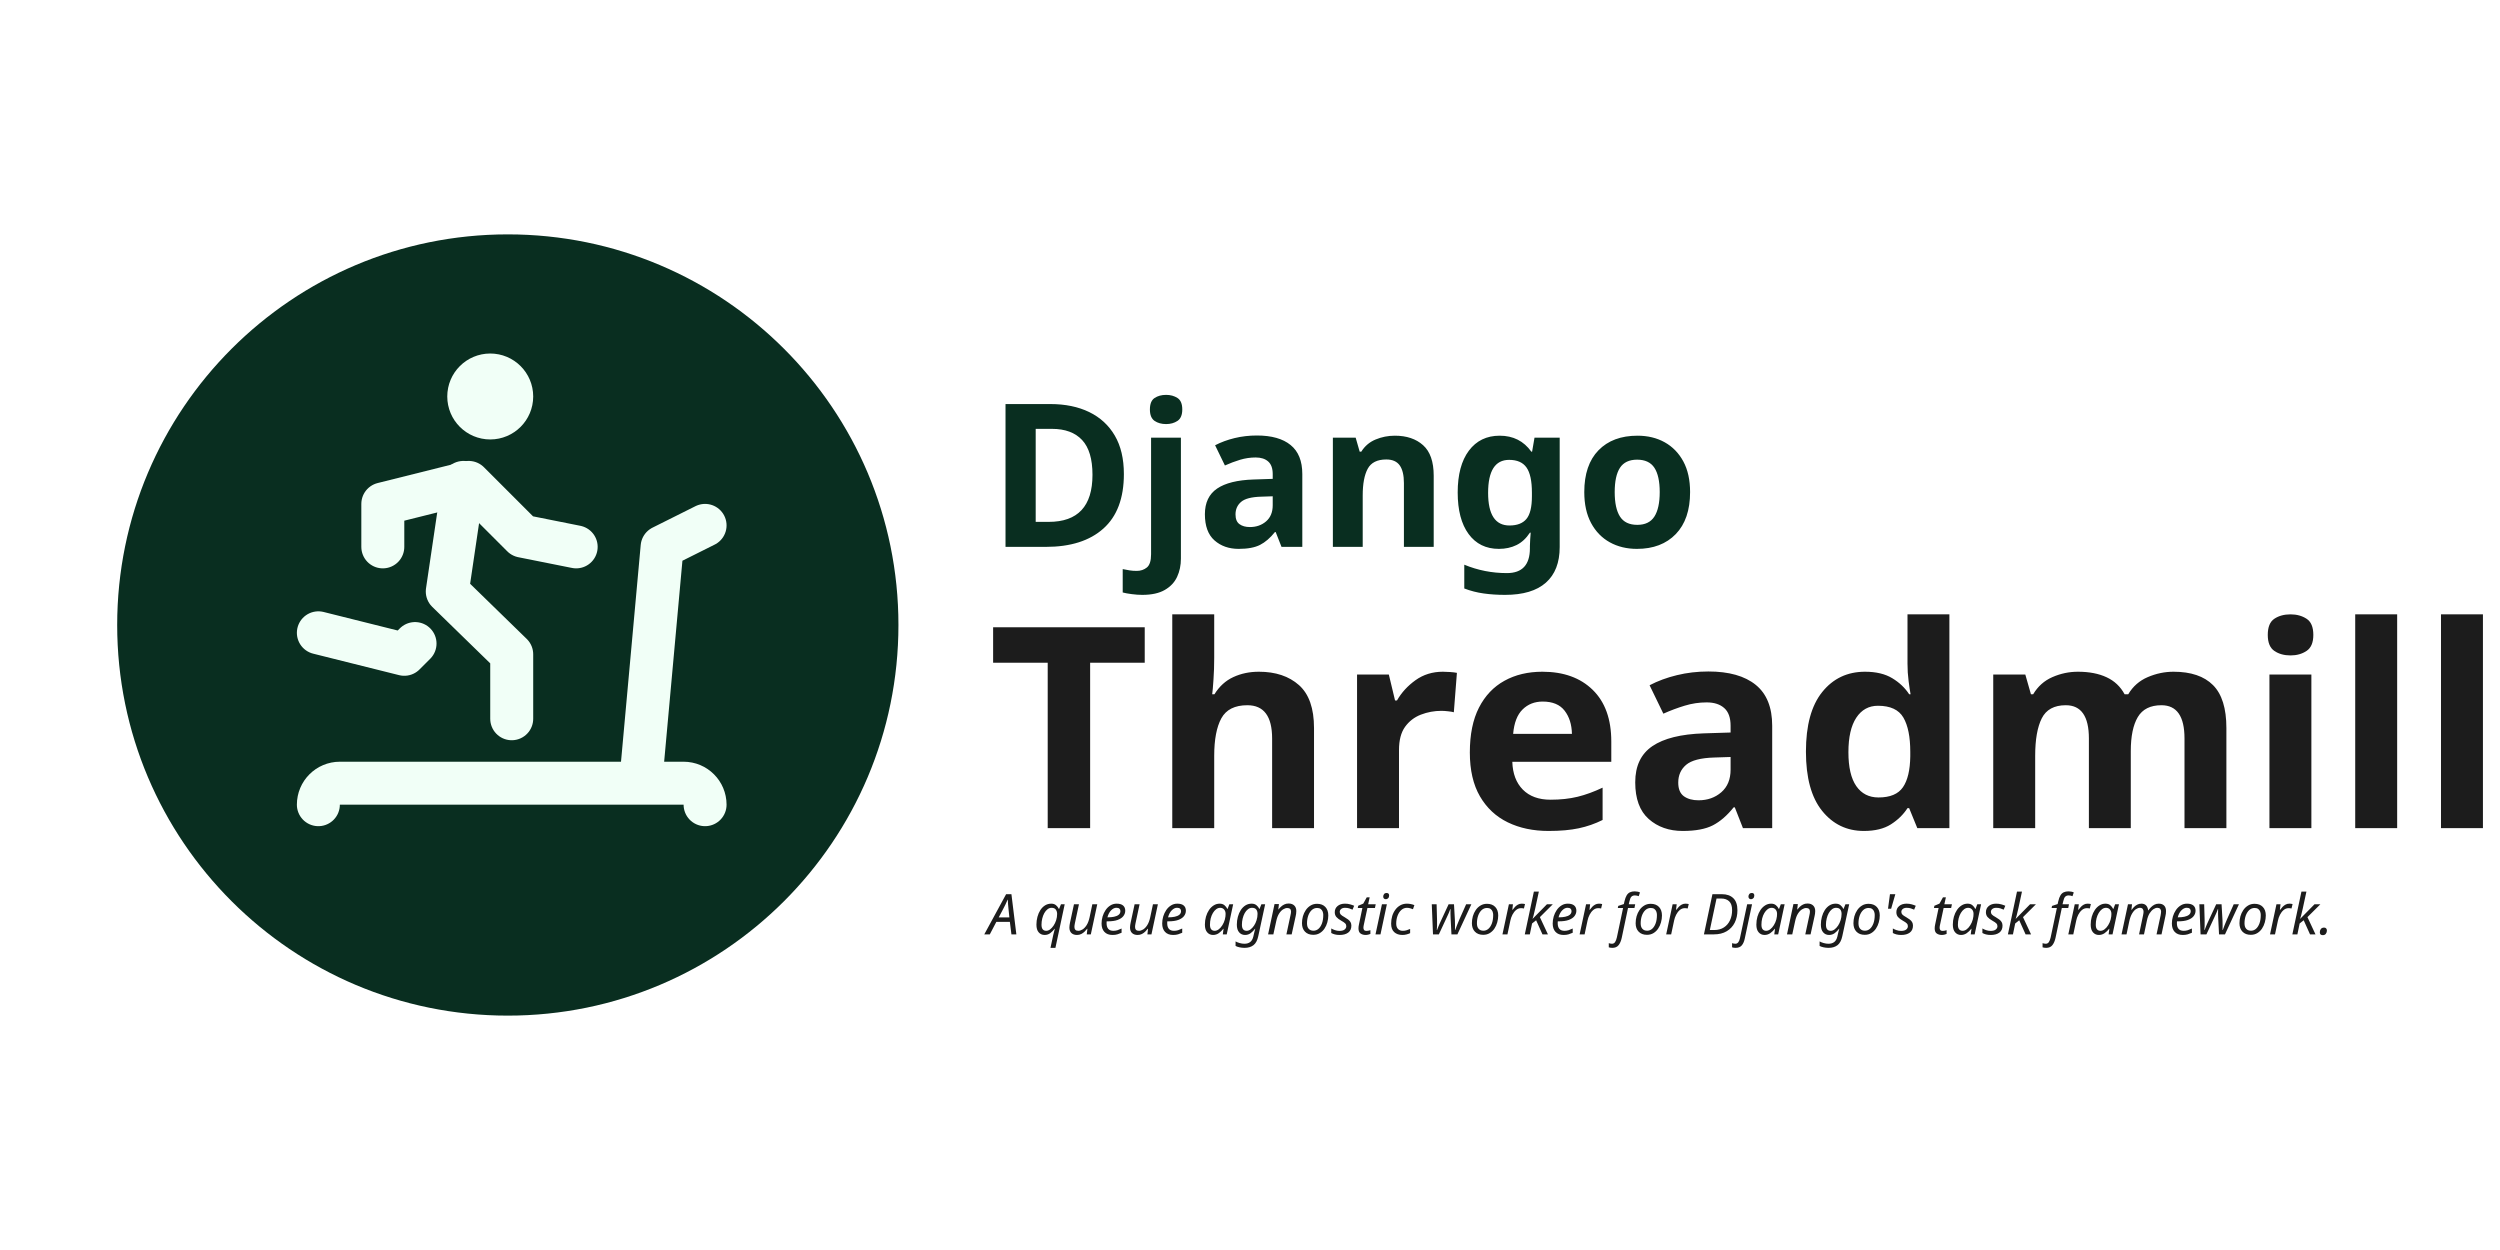
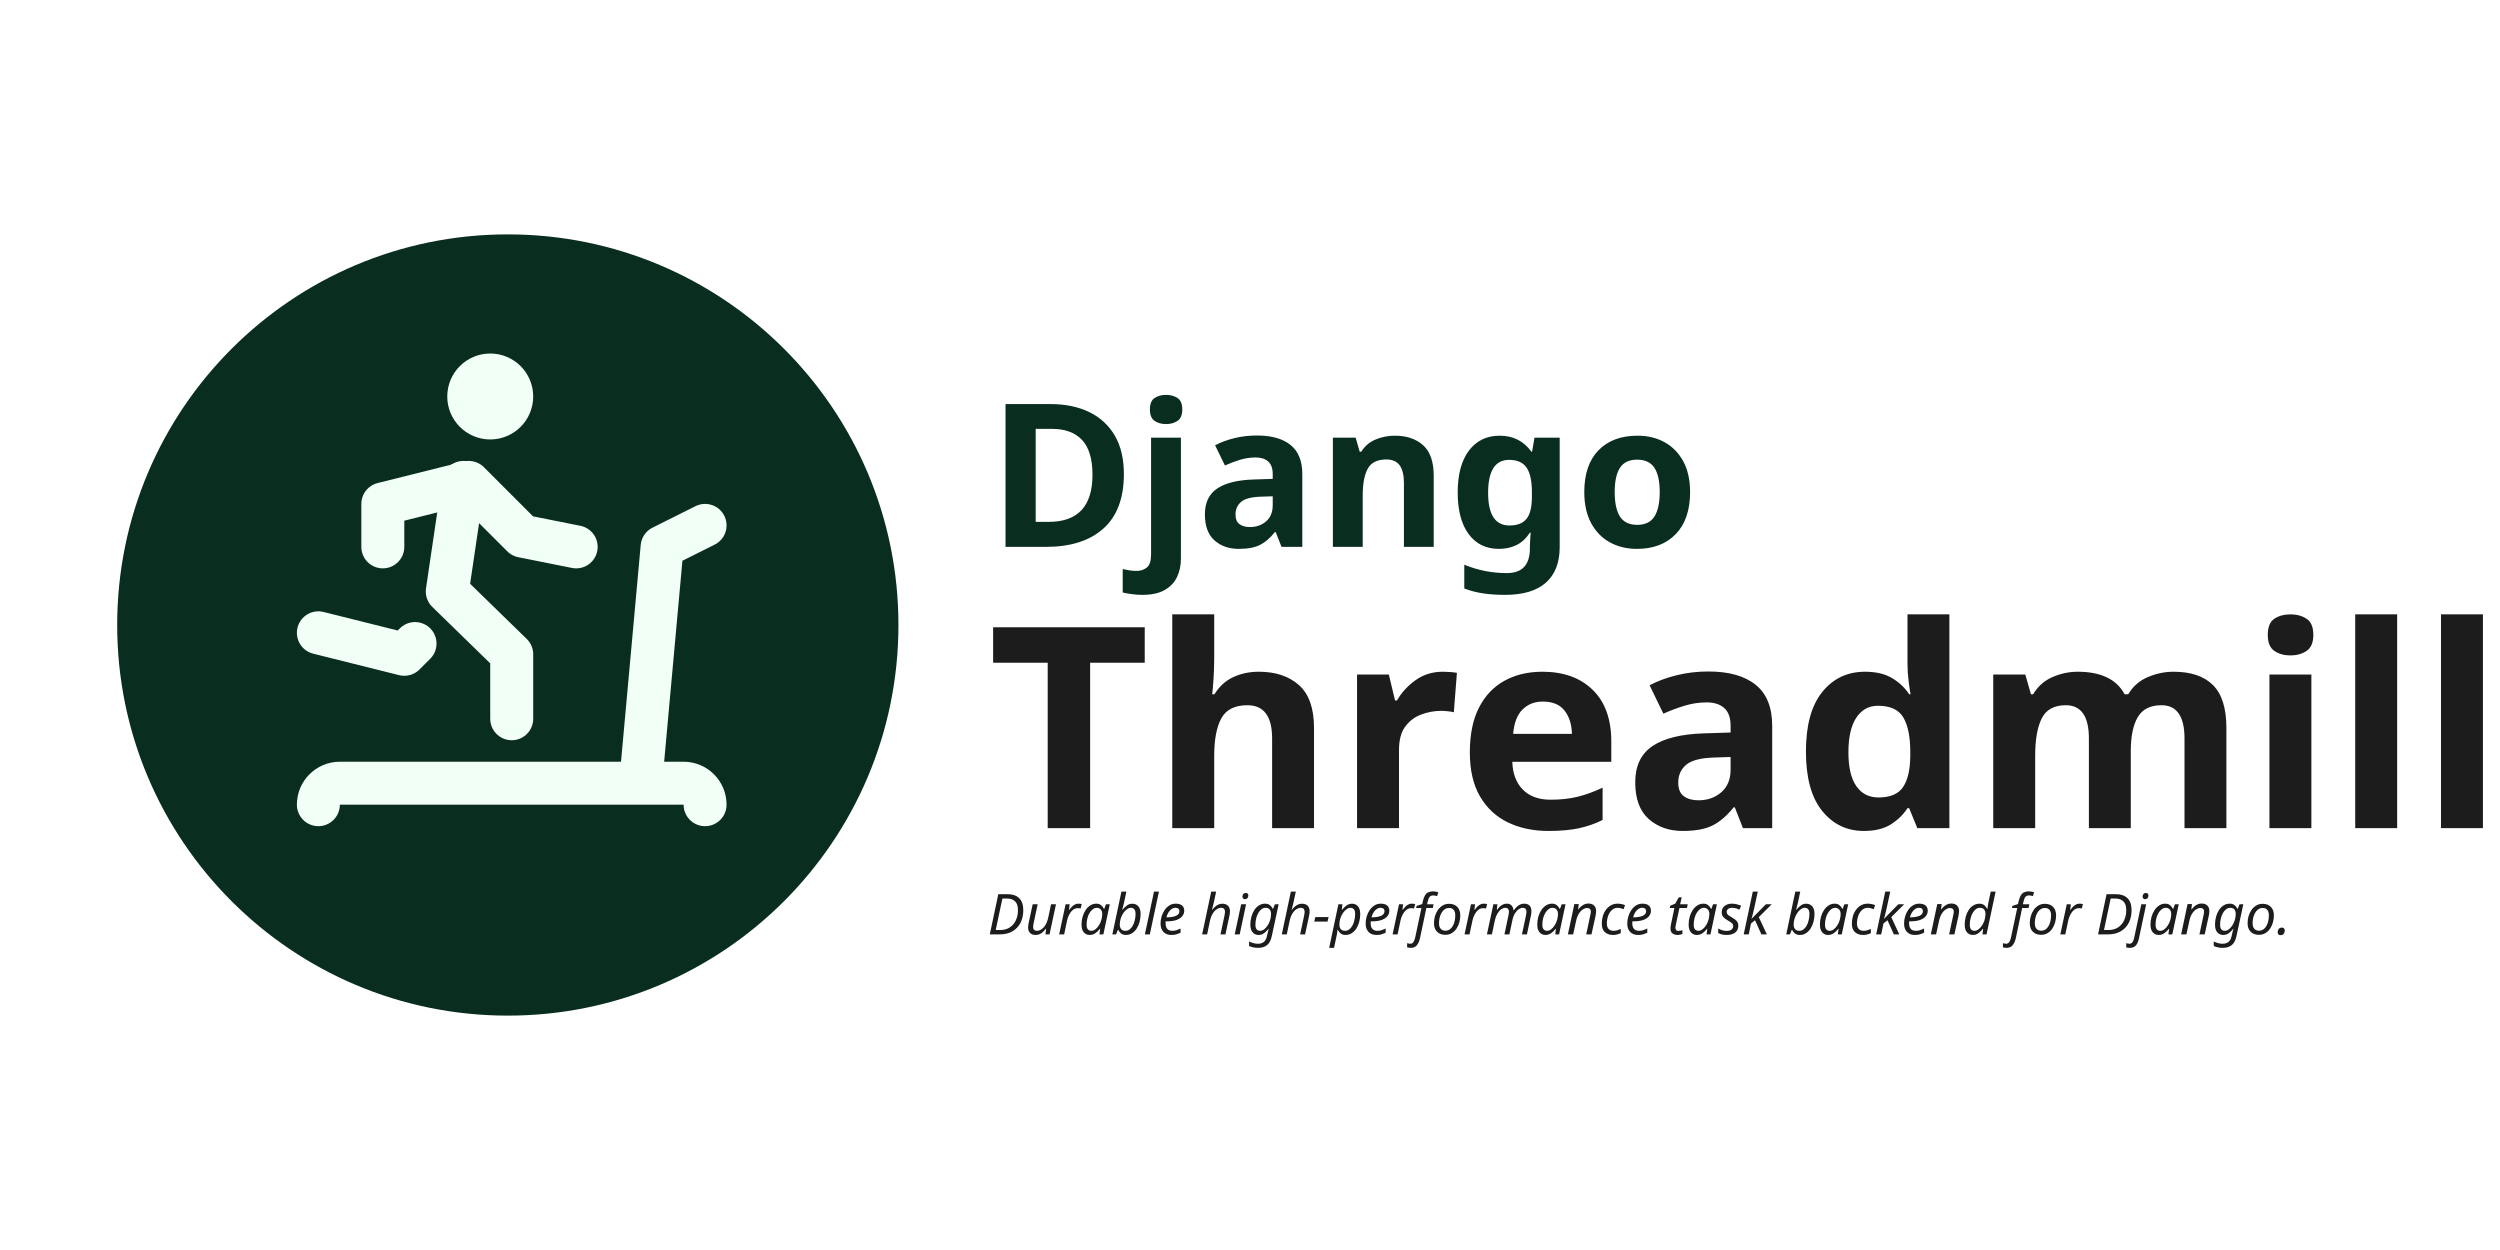
<svg xmlns="http://www.w3.org/2000/svg" width="640" height="320" font-family="Segoe UI, system-ui, sans-serif" viewBox="0 0 1280 640">
  <circle cx="260" cy="320" r="200" fill="#092e20" />
  <g fill="none" stroke="#f1fff7" stroke-linecap="round" stroke-linejoin="round" stroke-width="2">
    <path stroke="none" d="M130 170h264v264H130z" />
    <path stroke-width="22" d="M240 203a11 11 0 1 0 22 0 11 11 0 0 0-22 0M163 324l44 11 5.5-5.5M262 368v-33l-33-32.153L237.25 247" />
    <path stroke-width="22" d="M196 280v-22l44-11 27.5 27.5L295 280M361 412a11 11 0 0 0-11-11H174a11 11 0 0 0-11 11M328 401l11-121 22-11" />
  </g>
  <text x="241" y="100" fill="#092e20" font-size="64" font-weight="bold" transform="matrix(1.6 0 0 1.6 120 120)">
    Django
  </text>
  <text x="241" y="190" fill="#1c1c1c" font-size="90" font-weight="bold" transform="matrix(1.6 0 0 1.6 120 120)">
    Threadmill
  </text>
  <text x="241" y="224" fill="#1c1c1c" font-size="18" font-style="italic" transform="matrix(1.6 0 0 1.6 120 120)">
-     A queue agnostic worker for Django's task framework.
+     Durable high-performance task backend for Django.
  </text>
</svg>
